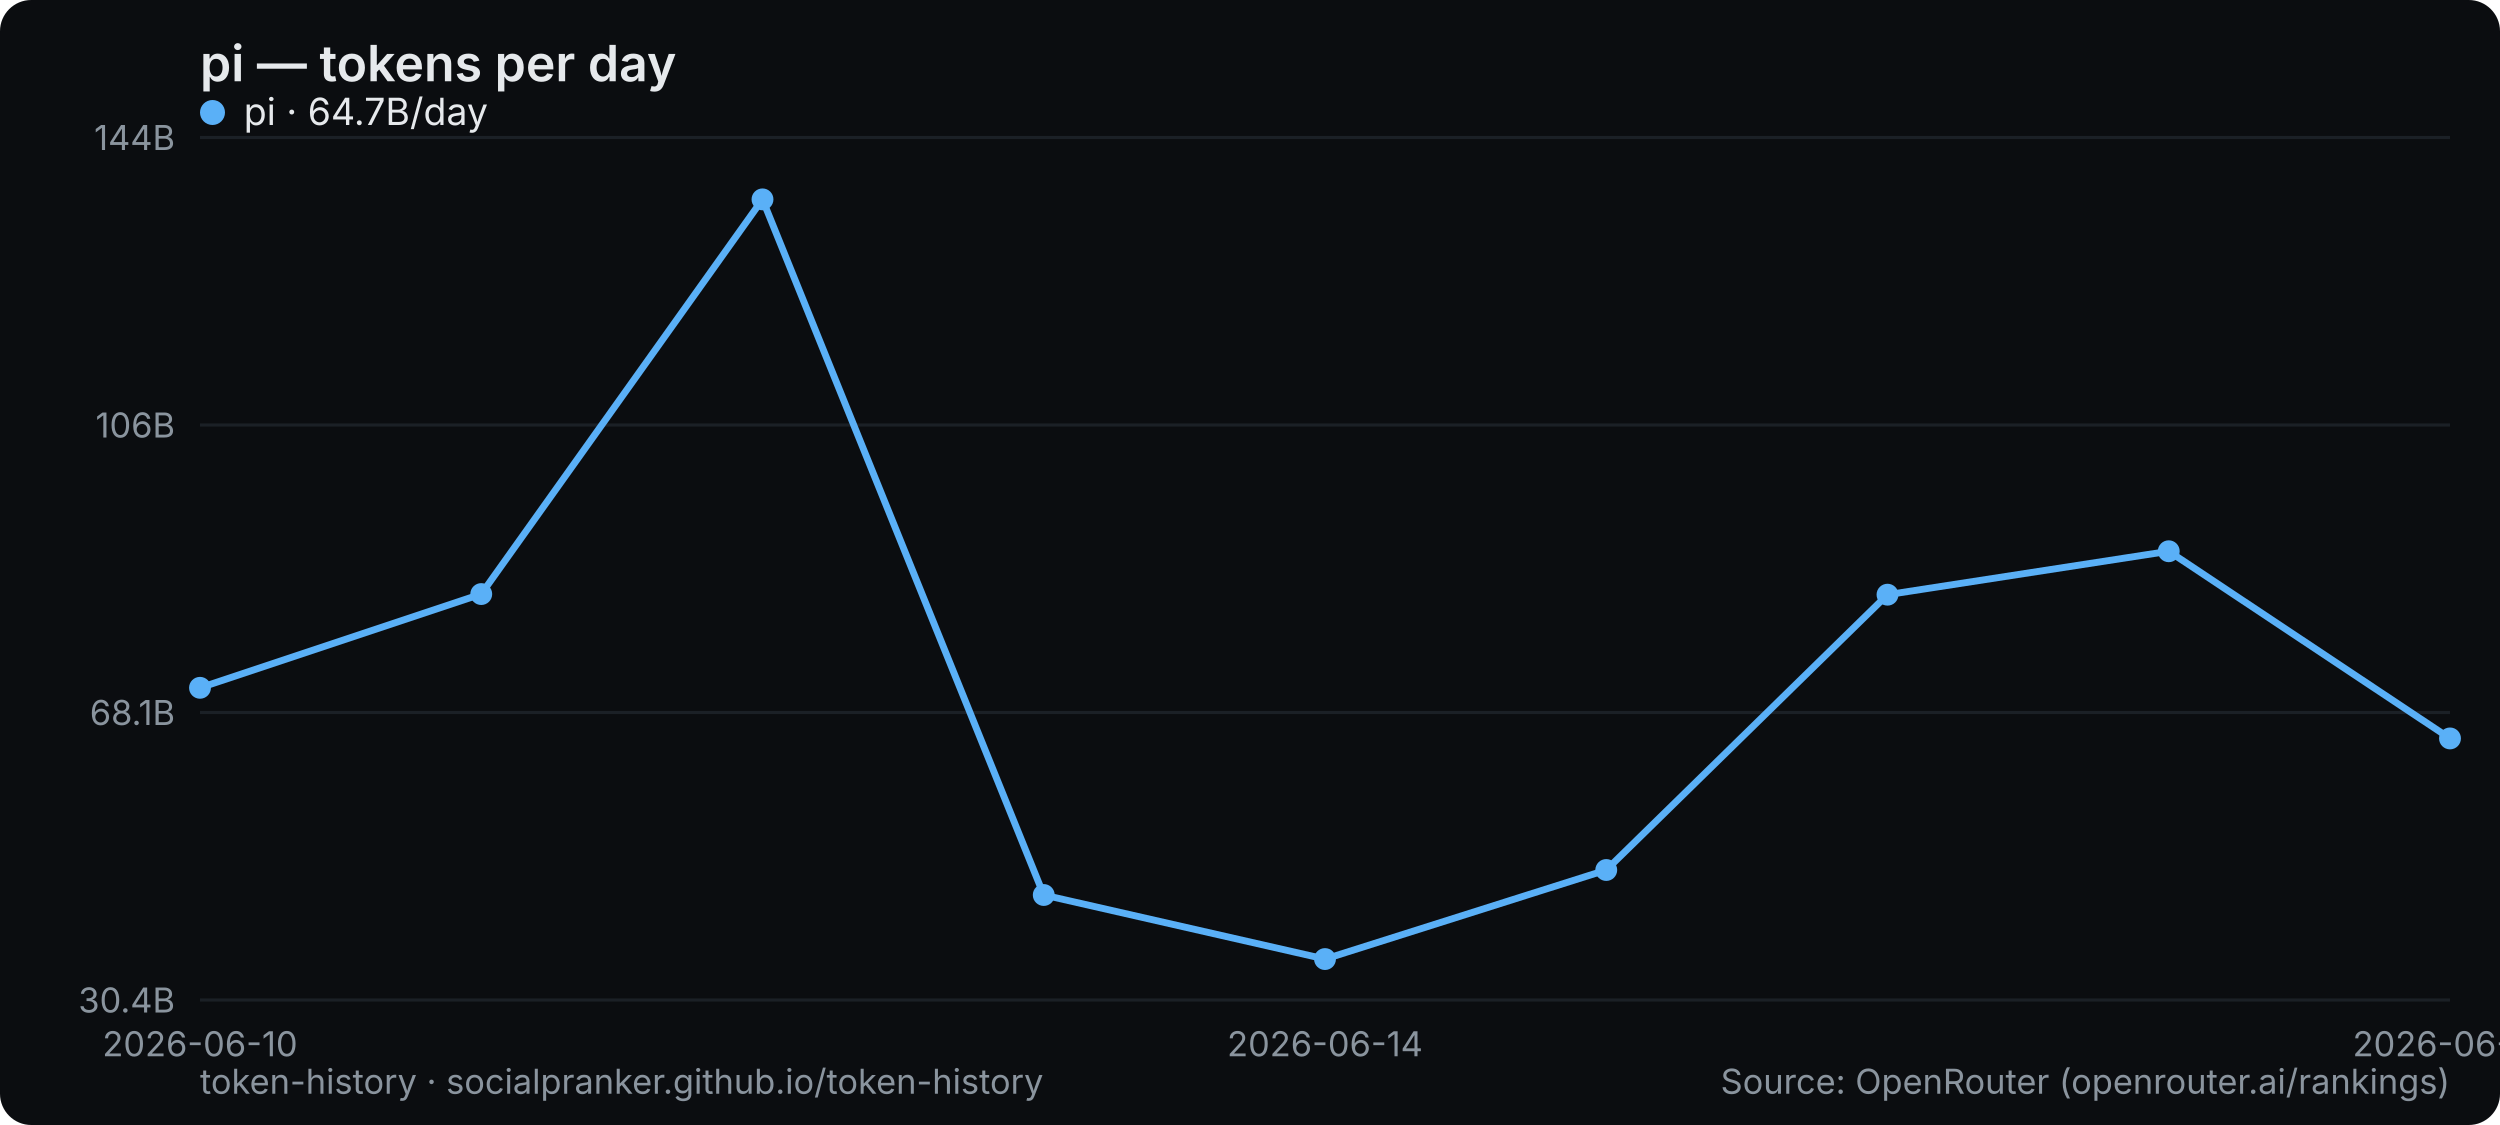
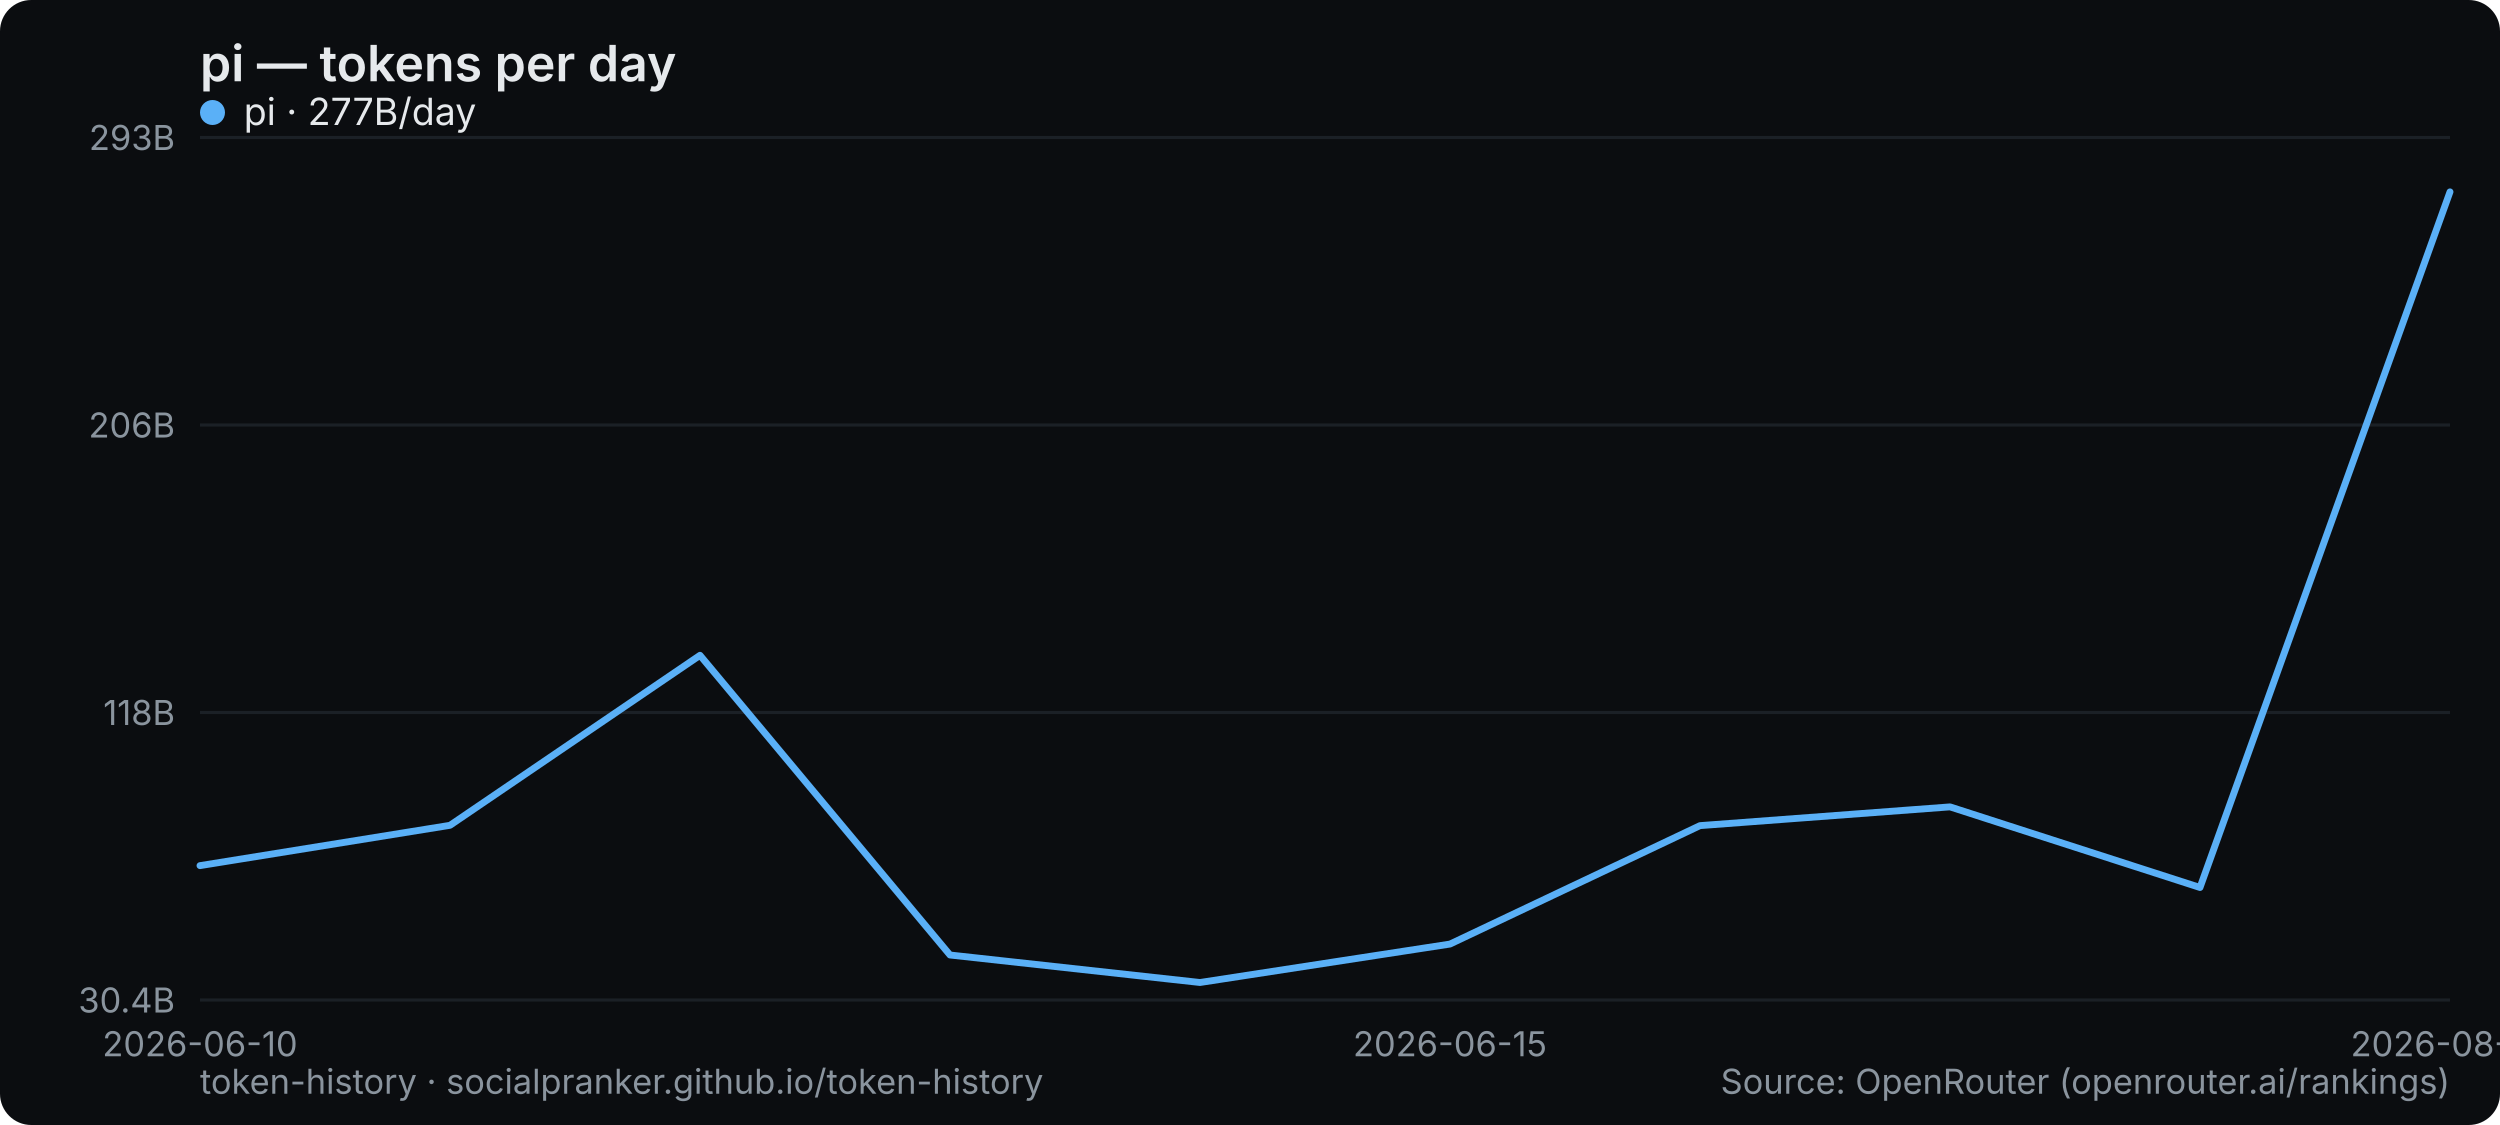
<svg xmlns="http://www.w3.org/2000/svg" width="800" height="360" viewBox="0 0 800 360" role="img" aria-label="pi — tokens per day">
  <rect width="800" height="360" rx="10" fill="#0b0d10" />
  <text x="64" y="26" font-family="system-ui,-apple-system,Segoe UI,sans-serif" font-size="16" font-weight="600" fill="#e6e9ec">pi — tokens per day</text>
  <line x1="64" y1="320" x2="784" y2="320" stroke="#1b2026" stroke-width="1" />
  <text x="56" y="324" text-anchor="end" font-family="system-ui,-apple-system,Segoe UI,sans-serif" font-size="11" fill="#8a949e">30.4B</text>
  <line x1="64" y1="228" x2="784" y2="228" stroke="#1b2026" stroke-width="1" />
-   <text x="56" y="232" text-anchor="end" font-family="system-ui,-apple-system,Segoe UI,sans-serif" font-size="11" fill="#8a949e">68.1B</text>
+   <text x="56" y="232" text-anchor="end" font-family="system-ui,-apple-system,Segoe UI,sans-serif" font-size="11" fill="#8a949e">118B</text>
  <line x1="64" y1="136" x2="784" y2="136" stroke="#1b2026" stroke-width="1" />
-   <text x="56" y="140" text-anchor="end" font-family="system-ui,-apple-system,Segoe UI,sans-serif" font-size="11" fill="#8a949e">106B</text>
+   <text x="56" y="140" text-anchor="end" font-family="system-ui,-apple-system,Segoe UI,sans-serif" font-size="11" fill="#8a949e">206B</text>
  <line x1="64" y1="44" x2="784" y2="44" stroke="#1b2026" stroke-width="1" />
-   <text x="56" y="48" text-anchor="end" font-family="system-ui,-apple-system,Segoe UI,sans-serif" font-size="11" fill="#8a949e">144B</text>
+   <text x="56" y="48" text-anchor="end" font-family="system-ui,-apple-system,Segoe UI,sans-serif" font-size="11" fill="#8a949e">293B</text>
  <text x="64" y="338" text-anchor="middle" font-family="system-ui,-apple-system,Segoe UI,sans-serif" font-size="11" fill="#8a949e">2026-06-10</text>
-   <text x="424" y="338" text-anchor="middle" font-family="system-ui,-apple-system,Segoe UI,sans-serif" font-size="11" fill="#8a949e">2026-06-14</text>
-   <text x="784" y="338" text-anchor="middle" font-family="system-ui,-apple-system,Segoe UI,sans-serif" font-size="11" fill="#8a949e">2026-06-18</text>
-   <polyline points="64.0,220.1 154.0,190.1 244.0,63.8 334.0,286.4 424.0,306.9 514.0,278.4 604.0,190.3 694.0,176.4 784.0,236.3" fill="none" stroke="#5ab0f7" stroke-width="2.2" stroke-linejoin="round" stroke-linecap="round" />
-   <circle cx="64.0" cy="220.1" r="3.5" fill="#5ab0f7" />
-   <circle cx="154.0" cy="190.1" r="3.5" fill="#5ab0f7" />
-   <circle cx="244.0" cy="63.8" r="3.5" fill="#5ab0f7" />
-   <circle cx="334.0" cy="286.4" r="3.5" fill="#5ab0f7" />
-   <circle cx="424.0" cy="306.9" r="3.5" fill="#5ab0f7" />
-   <circle cx="514.0" cy="278.4" r="3.5" fill="#5ab0f7" />
-   <circle cx="604.0" cy="190.3" r="3.5" fill="#5ab0f7" />
-   <circle cx="694.0" cy="176.4" r="3.5" fill="#5ab0f7" />
-   <circle cx="784.0" cy="236.3" r="3.5" fill="#5ab0f7" />
+   <text x="464" y="338" text-anchor="middle" font-family="system-ui,-apple-system,Segoe UI,sans-serif" font-size="11" fill="#8a949e">2026-06-15</text>
+   <text x="784" y="338" text-anchor="middle" font-family="system-ui,-apple-system,Segoe UI,sans-serif" font-size="11" fill="#8a949e">2026-08-27</text>
+   <polyline points="64.0,277.0 144.0,264.1 224.0,209.7 304.0,305.6 384.0,314.4 464.0,302.1 544.0,264.2 624.0,258.2 704.0,284.0 784.0,61.4" fill="none" stroke="#5ab0f7" stroke-width="2.2" stroke-linejoin="round" stroke-linecap="round" />
  <g font-family="system-ui,-apple-system,Segoe UI,sans-serif" font-size="12">
    <circle cx="68" cy="36" r="4" fill="#5ab0f7" />
-     <text x="78" y="40" fill="#e6e9ec">pi · 64.7B/day</text>
+     <text x="78" y="40" fill="#e6e9ec">pi · 277B/day</text>
  </g>
  <text x="64" y="350" font-family="system-ui,-apple-system,Segoe UI,sans-serif" font-size="11" fill="#8a949e">token-history · socialpranker.github.io/token-history</text>
  <text x="784" y="350" text-anchor="end" font-family="system-ui,-apple-system,Segoe UI,sans-serif" font-size="11" fill="#8a949e">Source: OpenRouter (openrouter.ai/rankings)</text>
</svg>
